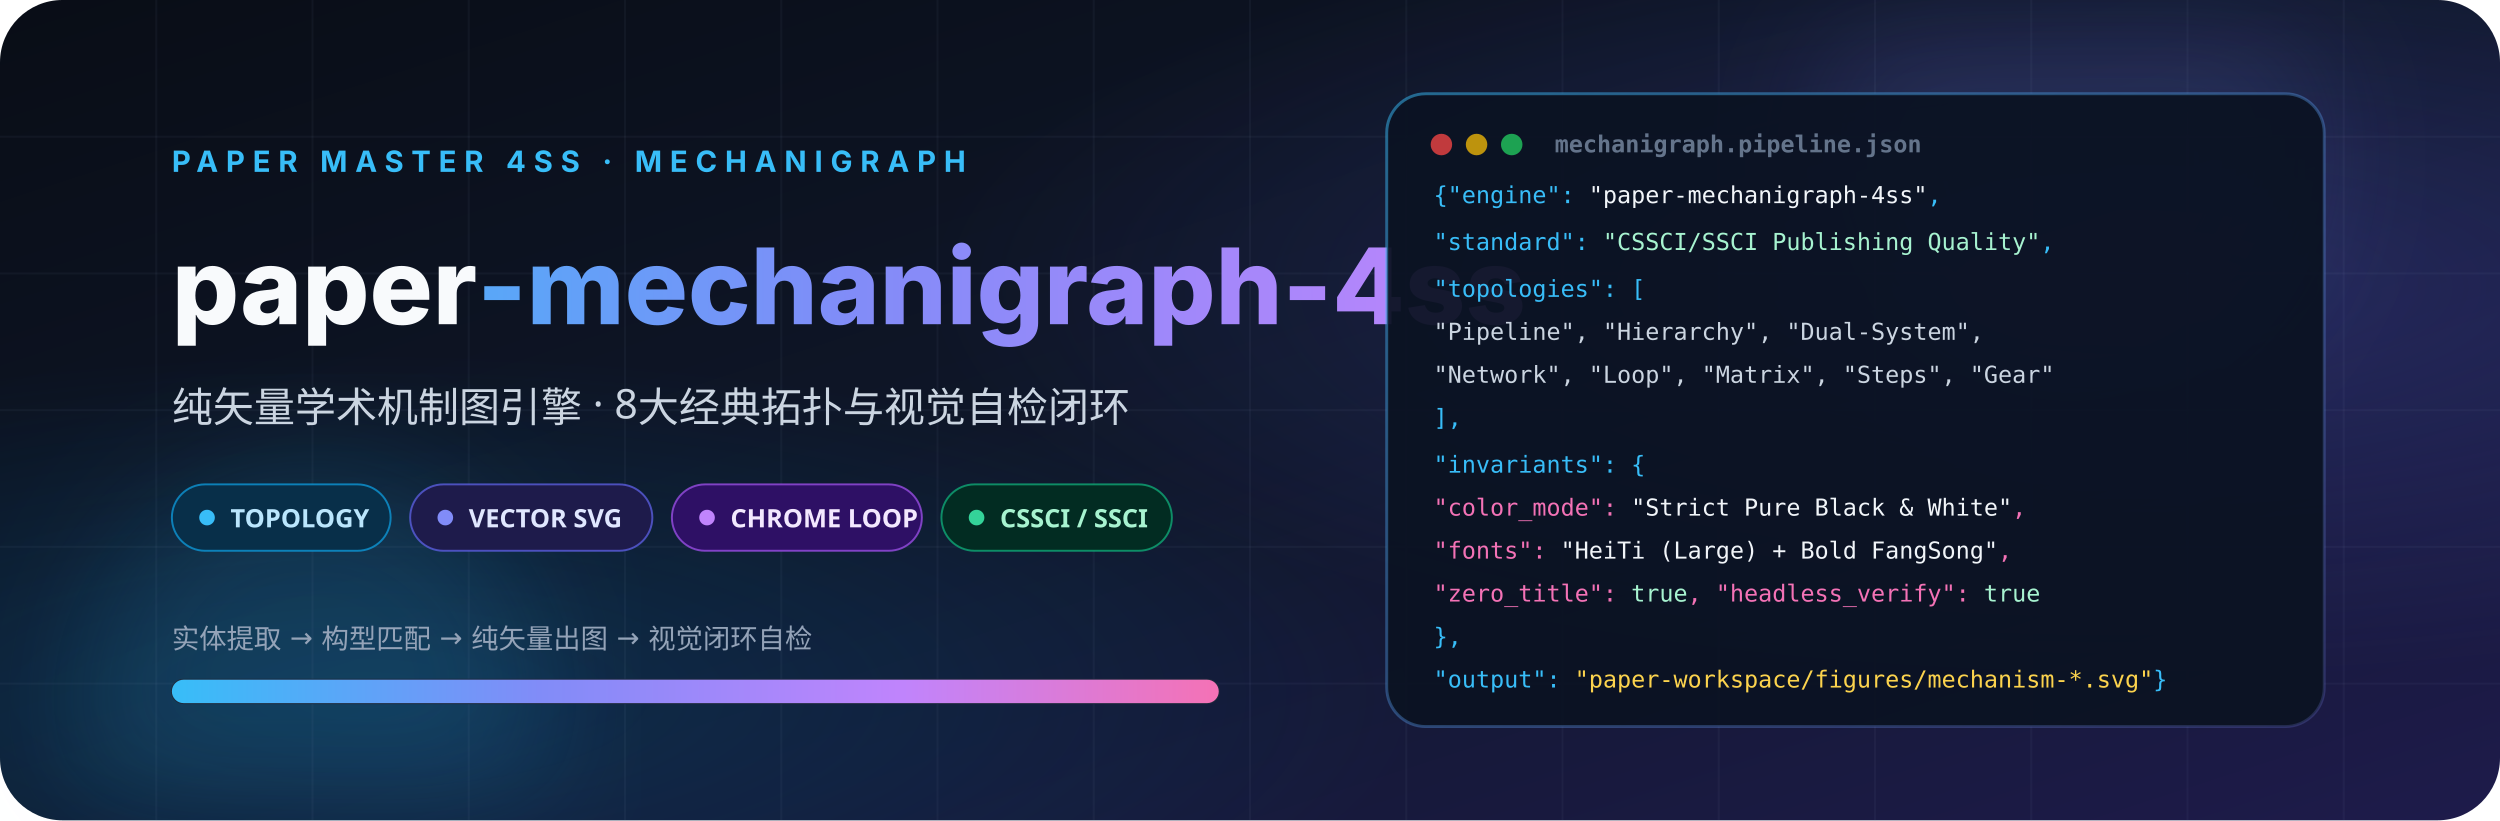
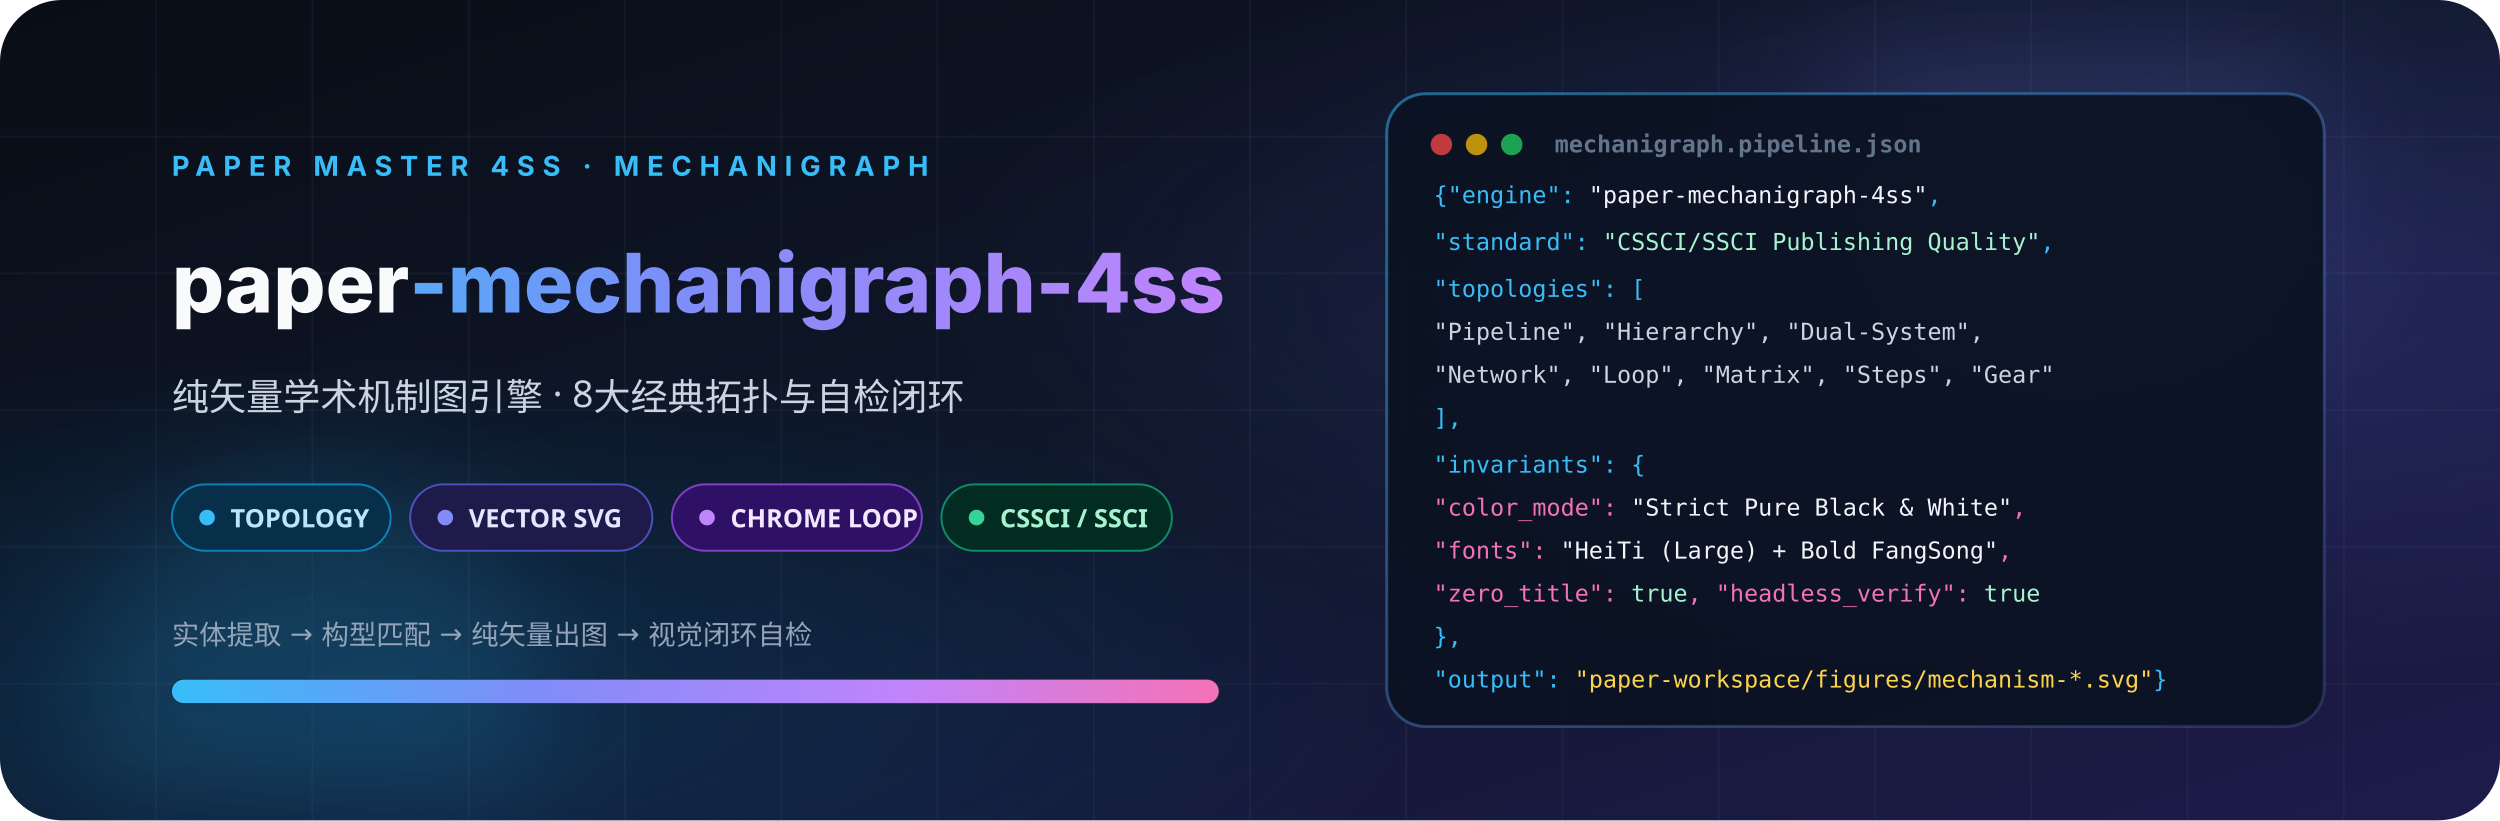
<svg xmlns="http://www.w3.org/2000/svg" width="1280" height="420" viewBox="0 0 1280 420" role="img" aria-label="paper-mechanigraph-4ss">
  <defs>
    <linearGradient id="bg" x1="0" y1="0" x2="1" y2="1">
      <stop offset="0%" stop-color="#090d16" />
      <stop offset="50%" stop-color="#0f172a" />
      <stop offset="100%" stop-color="#1e1b4b" />
    </linearGradient>
    <linearGradient id="title-grad" x1="0" y1="0" x2="1" y2="0">
      <stop offset="0%" stop-color="#38bdf8" />
      <stop offset="50%" stop-color="#818cf8" />
      <stop offset="100%" stop-color="#c084fc" />
    </linearGradient>
    <linearGradient id="card-border" x1="0" y1="0" x2="1" y2="1">
      <stop offset="0%" stop-color="#38bdf8" stop-opacity=".5" />
      <stop offset="100%" stop-color="#818cf8" stop-opacity=".2" />
    </linearGradient>
    <linearGradient id="progress-bar" x1="0" y1="0" x2="1" y2="0">
      <stop offset="0%" stop-color="#38bdf8" />
      <stop offset="35%" stop-color="#818cf8" />
      <stop offset="70%" stop-color="#c084fc" />
      <stop offset="100%" stop-color="#f472b6" />
    </linearGradient>
    <radialGradient id="orb-right" cx="85%" cy="35%" r="48%">
      <stop offset="0%" stop-color="#6366f1" stop-opacity=".22" />
      <stop offset="100%" stop-color="#6366f1" stop-opacity="0" />
    </radialGradient>
    <radialGradient id="orb-left" cx="15%" cy="85%" r="42%">
      <stop offset="0%" stop-color="#0284c7" stop-opacity=".20" />
      <stop offset="100%" stop-color="#0284c7" stop-opacity="0" />
    </radialGradient>
    <filter id="soft" x="-20%" y="-20%" width="140%" height="140%">
      <feGaussianBlur stdDeviation="32" />
    </filter>
  </defs>
  <rect width="1280" height="420" rx="32" fill="url(#bg)" />
  <rect width="1280" height="420" rx="32" fill="url(#orb-right)" />
  <rect width="1280" height="420" rx="32" fill="url(#orb-left)" />
  <circle cx="1060" cy="80" r="130" fill="#818cf8" opacity=".12" filter="url(#soft)" />
  <circle cx="160" cy="360" r="120" fill="#38bdf8" opacity=".14" filter="url(#soft)" />
  <g stroke="#94a3b8" stroke-opacity=".06" stroke-width="1">
    <path d="M80 0v420M160 0v420M240 0v420M320 0v420M400 0v420M480 0v420M560 0v420M640 0v420M720 0v420M800 0v420M880 0v420M960 0v420M1040 0v420M1120 0v420M1200 0v420" />
    <path d="M0 70h1280M0 140h1280M0 210h1280M0 280h1280M0 350h1280" />
  </g>
-   <text x="88" y="88" fill="#38bdf8" font-family="ui-sans-serif, system-ui, -apple-system, Segoe UI, sans-serif" font-size="15" font-weight="700" letter-spacing="4">PAPER MASTER 4SS · MECHANIGRAPH</text>
-   <text x="88" y="166" fill="#f8fafc" font-family="ui-sans-serif, system-ui, -apple-system, Segoe UI, sans-serif" font-size="54" font-weight="800">paper<tspan fill="url(#title-grad)">-mechanigraph-4ss</tspan>
+   <text x="88" y="90" fill="#38bdf8" font-family="ui-sans-serif, system-ui, -apple-system, Segoe UI, sans-serif" font-size="14" font-weight="700" letter-spacing="4">PAPER MASTER 4SS · MECHANIGRAPH</text>
+   <text x="88" y="160" fill="#f8fafc" font-family="ui-sans-serif, system-ui, -apple-system, Segoe UI, sans-serif" font-size="42" font-weight="800">paper<tspan fill="url(#title-grad)">-mechanigraph-4ss</tspan>
  </text>
-   <text x="88" y="216" fill="#cbd5e1" font-family="ui-sans-serif, system-ui, PingFang SC, Microsoft YaHei, sans-serif" font-size="21">纯矢量学术机制图引擎 · 8大经典拓扑与视觉自检闭环</text>
+   <text x="88" y="210" fill="#cbd5e1" font-family="ui-sans-serif, system-ui, PingFang SC, Microsoft YaHei, sans-serif" font-size="19">纯矢量学术机制图引擎 · 8大经典拓扑与自检闭环</text>
  <g font-family="ui-sans-serif, system-ui, PingFang SC, Microsoft YaHei, sans-serif" font-size="13" font-weight="600">
    <rect x="88" y="248" width="112" height="34" rx="17" fill="#082f49" stroke="#0ea5e9" stroke-opacity=".7" />
    <circle cx="106" cy="265" r="4" fill="#38bdf8" />
    <text x="118" y="270" fill="#bae6fd">TOPOLOGY</text>
    <rect x="210" y="248" width="124" height="34" rx="17" fill="#1e1b4b" stroke="#6366f1" stroke-opacity=".7" />
    <circle cx="228" cy="265" r="4" fill="#818cf8" />
    <text x="240" y="270" fill="#e0e7ff">VECTOR SVG</text>
    <rect x="344" y="248" width="128" height="34" rx="17" fill="#2e1065" stroke="#a855f7" stroke-opacity=".7" />
    <circle cx="362" cy="265" r="4" fill="#c084fc" />
    <text x="374" y="270" fill="#f3e8ff">CHROME LOOP</text>
    <rect x="482" y="248" width="118" height="34" rx="17" fill="#022c22" stroke="#10b981" stroke-opacity=".7" />
    <circle cx="500" cy="265" r="4" fill="#34d399" />
    <text x="512" y="270" fill="#a7f3d0">CSSCI / SSCI</text>
  </g>
  <g font-family="ui-sans-serif, system-ui, PingFang SC, Microsoft YaHei, sans-serif">
-     <text x="88" y="332" fill="#94a3b8" font-size="14" font-weight="500">实体提取 → 构型匹配 → 纯矢量出图 → 视觉闭环自检</text>
+     <text x="88" y="330" fill="#94a3b8" font-size="14" font-weight="500">实体提取 → 构型匹配 → 纯矢量出图 → 视觉闭环自检</text>
    <rect x="88" y="348" width="536" height="12" rx="6" fill="#0f172a" stroke="#1e293b" />
    <rect x="88" y="348" width="536" height="12" rx="6" fill="url(#progress-bar)" />
  </g>
  <g transform="translate(710 48)">
    <rect width="480" height="324" rx="20" fill="#0b1322" fill-opacity=".94" stroke="url(#card-border)" stroke-width="1.5" />
    <circle cx="28" cy="26" r="5.5" fill="#ef4444" opacity=".8" />
    <circle cx="46" cy="26" r="5.5" fill="#eab308" opacity=".8" />
    <circle cx="64" cy="26" r="5.5" fill="#22c55e" opacity=".8" />
    <text x="86" y="30" fill="#64748b" font-family="ui-monospace, SFMono-Regular, Menlo, monospace" font-size="12" font-weight="600">mechanigraph.pipeline.json</text>
    <g font-family="ui-monospace, SFMono-Regular, Menlo, monospace" font-size="12" transform="translate(24 56)">
      <text y="0" fill="#38bdf8">{"engine": <tspan fill="#f1f5f9">"paper-mechanigraph-4ss"</tspan>,</text>
      <text y="24" fill="#38bdf8"> "standard": <tspan fill="#a7f3d0">"CSSCI/SSCI Publishing Quality"</tspan>,</text>
      <text y="48" fill="#38bdf8"> "topologies": [</text>
      <text y="70" fill="#cbd5e1">   "Pipeline", "Hierarchy", "Dual-System",</text>
      <text y="92" fill="#cbd5e1">   "Network", "Loop", "Matrix", "Steps", "Gear"</text>
      <text y="114" fill="#38bdf8"> ],</text>
      <text y="138" fill="#38bdf8"> "invariants": {</text>
      <text y="160" fill="#f472b6">   "color_mode": <tspan fill="#f1f5f9">"Strict Pure Black &amp; White"</tspan>,</text>
      <text y="182" fill="#f472b6">   "fonts": <tspan fill="#f1f5f9">"HeiTi (Large) + Bold FangSong"</tspan>,</text>
      <text y="204" fill="#f472b6">   "zero_title": <tspan fill="#a7f3d0">true</tspan>, "headless_verify": <tspan fill="#a7f3d0">true</tspan>
      </text>
      <text y="226" fill="#38bdf8"> },</text>
      <text y="248" fill="#38bdf8"> "output": <tspan fill="#fcd34d">"paper-workspace/figures/mechanism-*.svg"</tspan>}</text>
    </g>
  </g>
</svg>
